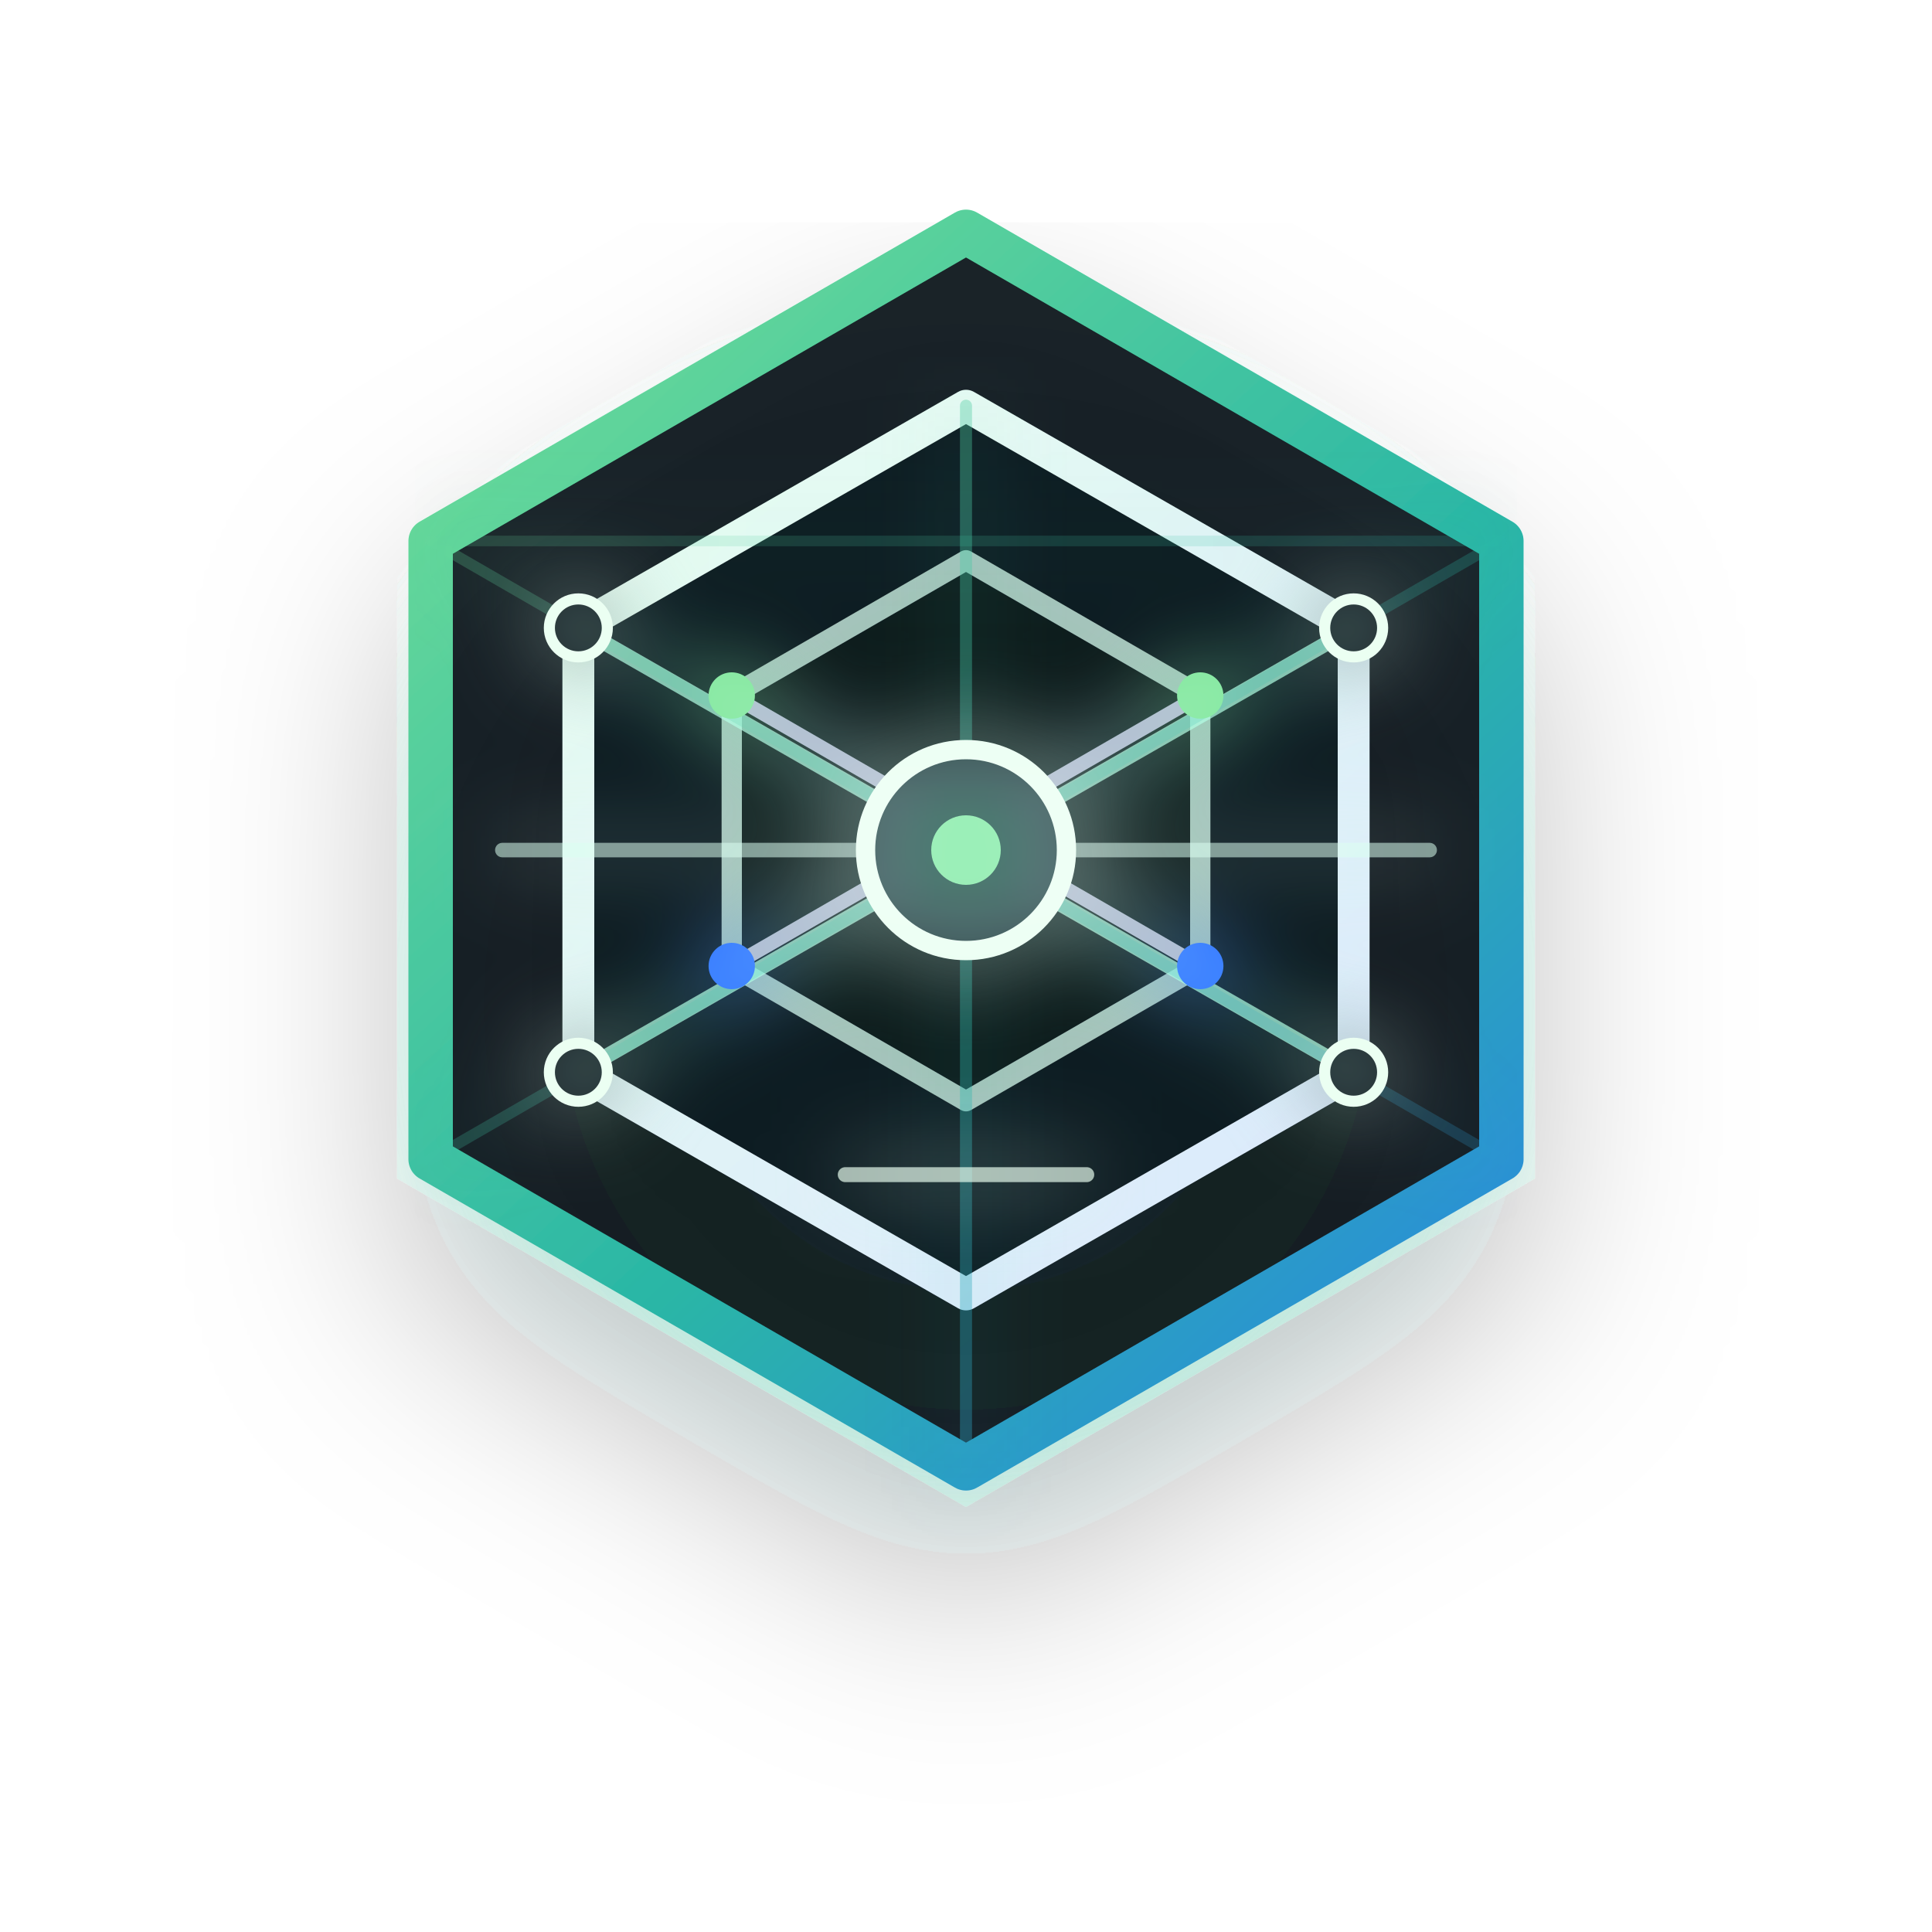
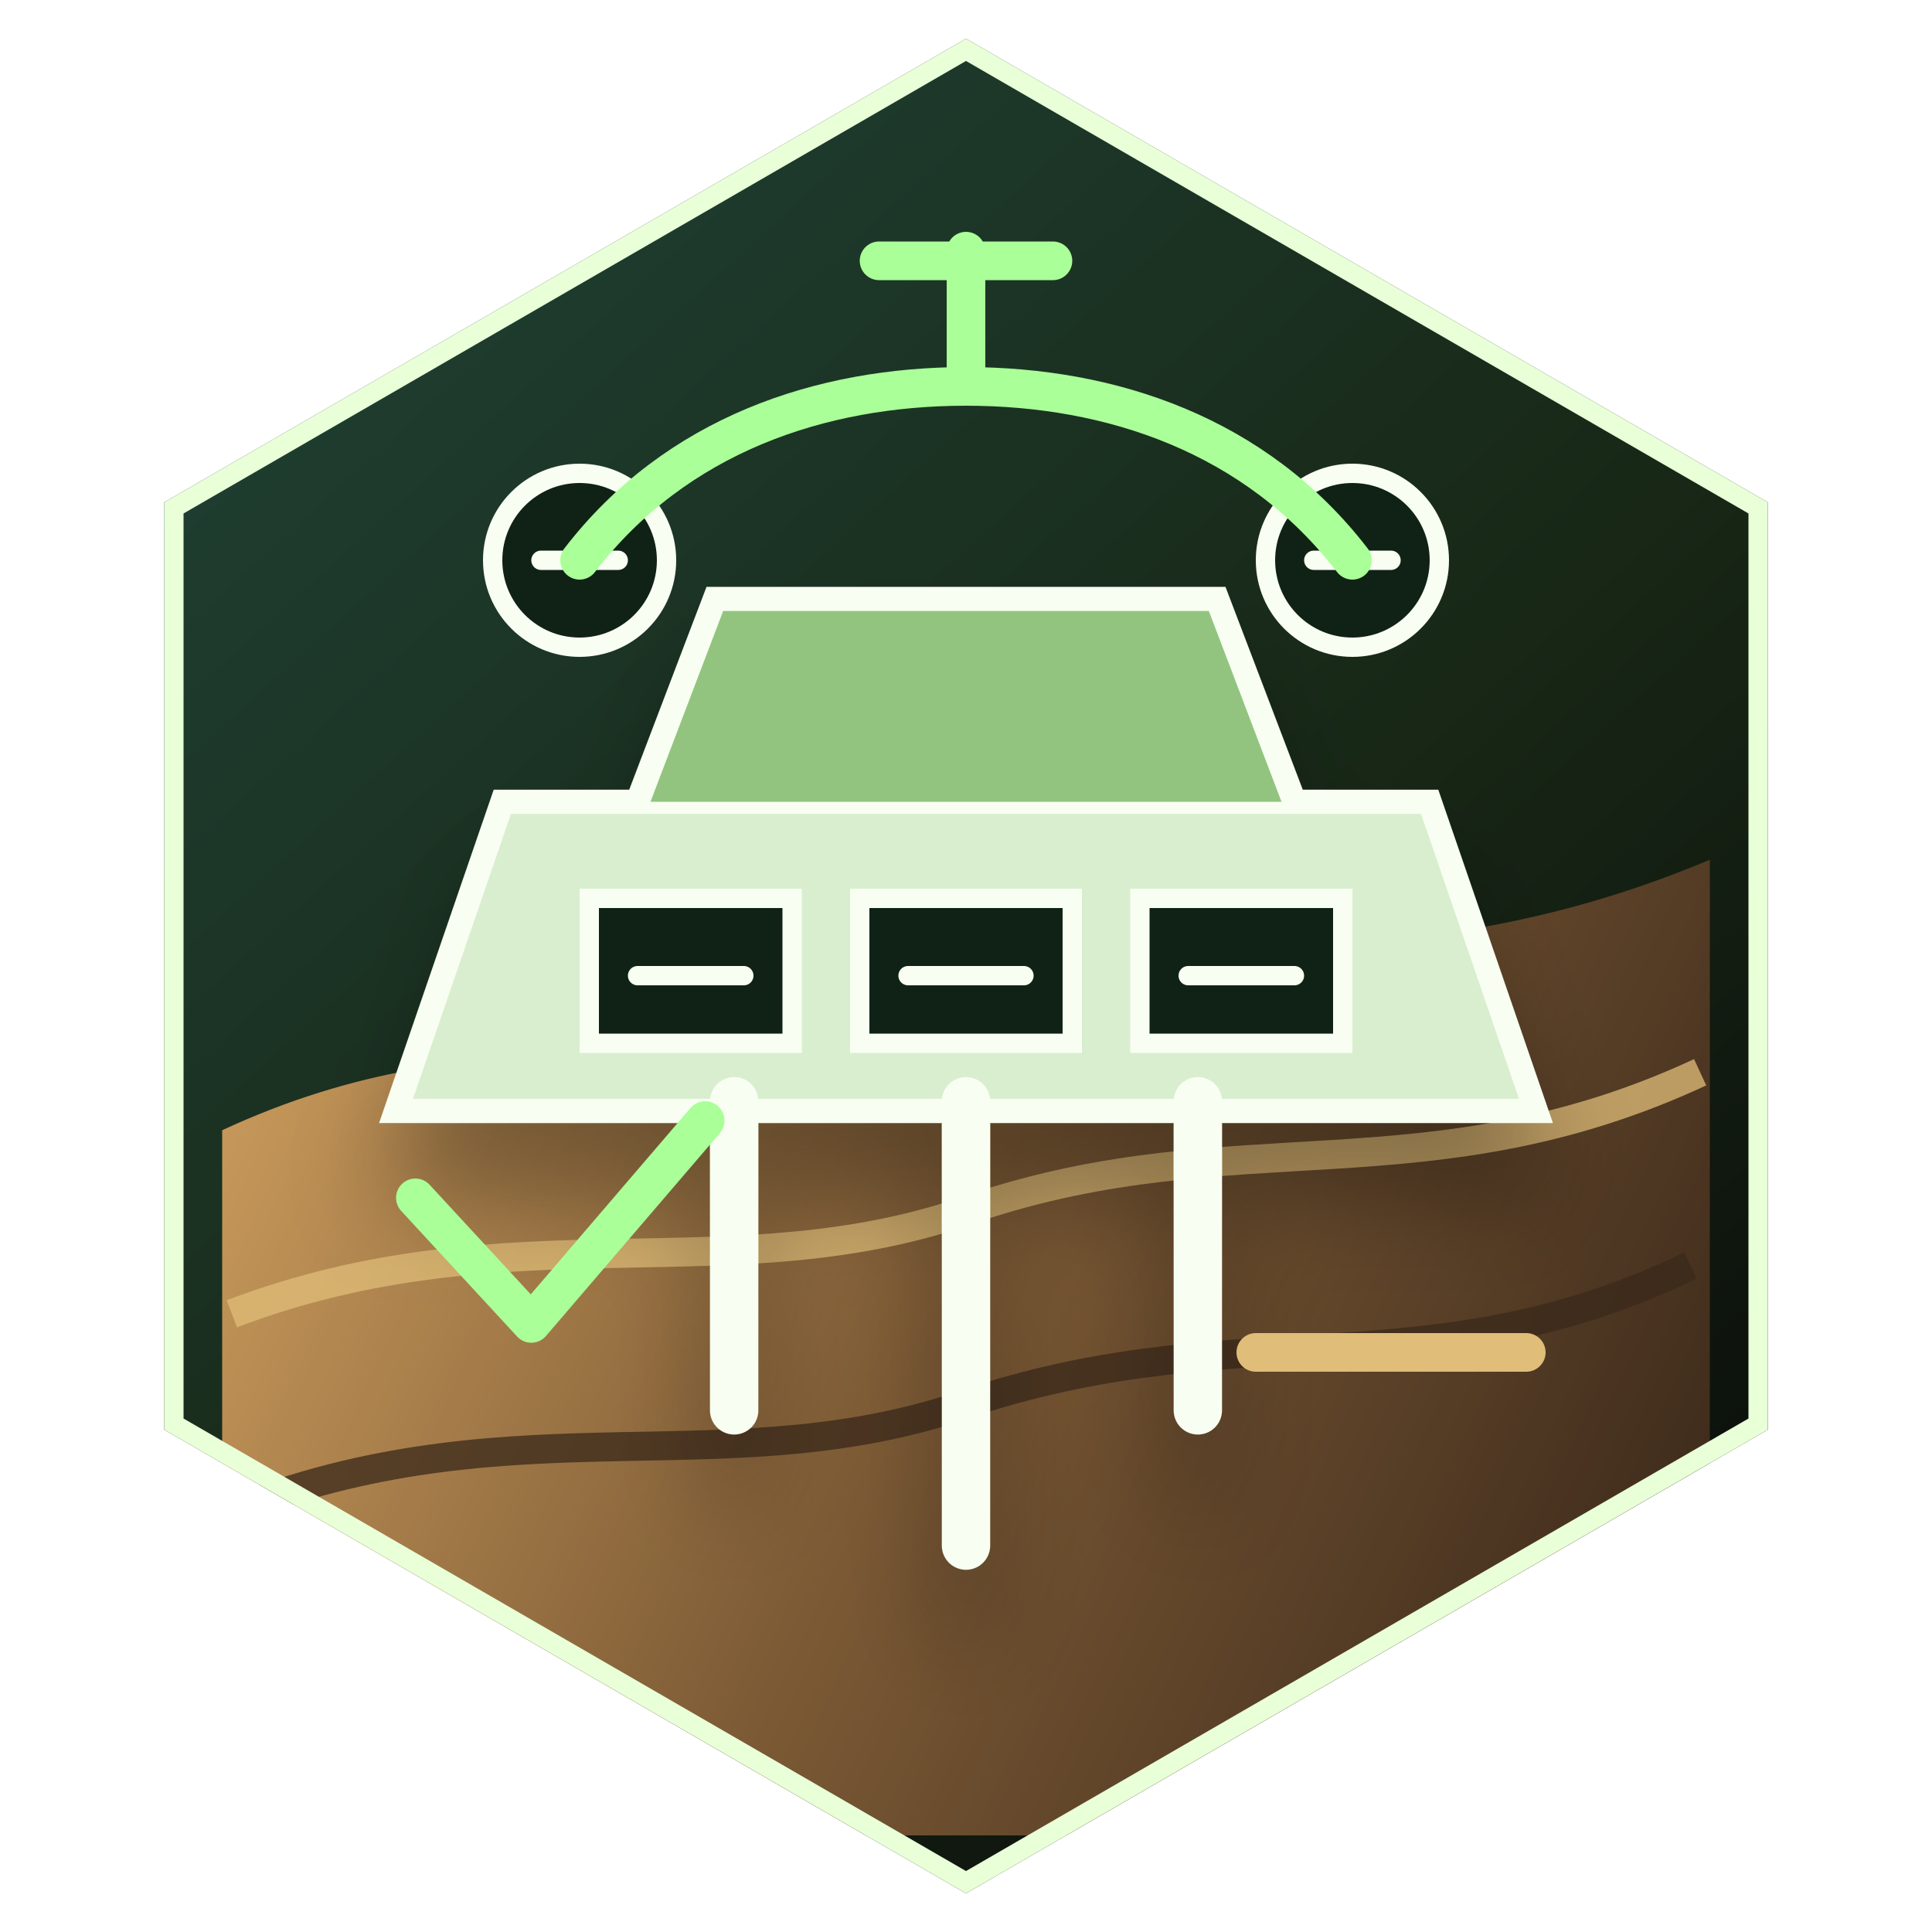
- <svg xmlns="http://www.w3.org/2000/svg" width="200" height="200" viewBox="0 0 200 200" fill="none" role="img" aria-labelledby="title desc">
+ <svg xmlns="http://www.w3.org/2000/svg" width="200" height="200" viewBox="0 0 200 200" role="img" aria-labelledby="ground-title ground-desc">
  <defs>
-     <linearGradient id="gpShell" x1="30" y1="24" x2="170" y2="176" gradientUnits="userSpaceOnUse">
-       <stop offset="0" stop-color="#7BE495" />
-       <stop offset="0.52" stop-color="#29B6A6" />
-       <stop offset="1" stop-color="#2E6FFF" />
+     <clipPath id="ground-hex">
+       <path d="M100 4 L183 52 L183 148 L100 196 L17 148 L17 52 Z" />
+     </clipPath>
+     <linearGradient id="ground-bg" x1="27" y1="23" x2="171" y2="181" gradientUnits="userSpaceOnUse">
+       <stop offset="0" stop-color="#1f4033" />
+       <stop offset="0.56" stop-color="#182716" />
+       <stop offset="1" stop-color="#0a0d0a" />
    </linearGradient>
-     <linearGradient id="gpTrace" x1="52" y1="44" x2="148" y2="156" gradientUnits="userSpaceOnUse">
-       <stop offset="0" stop-color="#E8FFF0" />
-       <stop offset="1" stop-color="#D7E4FF" />
+     <linearGradient id="ground-strata" x1="25" y1="104" x2="175" y2="174" gradientUnits="userSpaceOnUse">
+       <stop offset="0" stop-color="#c99a5b" />
+       <stop offset="0.48" stop-color="#7c5a35" />
+       <stop offset="1" stop-color="#3a281a" />
    </linearGradient>
-     <radialGradient id="gpAura" cx="0" cy="0" r="1" gradientUnits="userSpaceOnUse" gradientTransform="translate(100 104) rotate(90) scale(74)">
-       <stop offset="0" stop-color="#8EF6D9" stop-opacity="0.72" />
-       <stop offset="1" stop-color="#8EF6D9" stop-opacity="0" />
-     </radialGradient>
-     <filter id="gpShadow" x="12" y="12" width="176" height="178" filterUnits="userSpaceOnUse" color-interpolation-filters="sRGB">
-       <feDropShadow dx="0" dy="11" stdDeviation="11" flood-color="#07161A" flood-opacity="0.26" />
-     </filter>
-     <filter id="gpBloom" x="43" y="37" width="114" height="127" filterUnits="userSpaceOnUse" color-interpolation-filters="sRGB">
-       <feGaussianBlur stdDeviation="4.5" result="blur" />
-       <feBlend in="SourceGraphic" in2="blur" mode="screen" />
+     <filter id="ground-shadow" x="-20%" y="-20%" width="140%" height="140%">
+       <feDropShadow dx="0" dy="8" stdDeviation="5" flood-color="#000000" flood-opacity="0.3" />
    </filter>
  </defs>
-   <g filter="url(#gpShadow)">
-     <path d="M100 20L158.89 54V122L100 156L41.11 122V54L100 20Z" fill="url(#gpAura)" />
-     <path d="M100 24L155.42 56V120L100 152L44.58 120V56L100 24Z" fill="#0B161B" fill-opacity="0.94" stroke="url(#gpShell)" stroke-width="4.6" stroke-linejoin="round" />
-     <path d="M100 42L140.13 65V111L100 134L59.87 111V65L100 42Z" fill="#101C22" stroke="url(#gpTrace)" stroke-width="3.3" stroke-linejoin="round" />
-     <path d="M100 58L124.25 72V100L100 114L75.75 100V72L100 58Z" fill="#0D1A1F" stroke="#D9FFF0" stroke-opacity="0.74" stroke-width="2.1" stroke-linejoin="round" />
-   </g>
-   <g filter="url(#gpBloom)" stroke-linecap="round" stroke-linejoin="round">
-     <path d="M100 42V152" stroke="url(#gpShell)" stroke-opacity="0.38" stroke-width="1.25" />
-     <path d="M44.58 56H155.42" stroke="url(#gpShell)" stroke-opacity="0.18" stroke-width="1.1" />
-     <path d="M52 88H148" stroke="#D9FFF0" stroke-opacity="0.54" stroke-width="1.5" />
-     <path d="M59.87 65L100 88L140.13 65" stroke="#A9FFE0" stroke-opacity="0.7" stroke-width="1.55" />
-     <path d="M59.87 111L100 88L140.13 111" stroke="#A9FFE0" stroke-opacity="0.7" stroke-width="1.55" />
-     <path d="M44.58 120L155.42 56" stroke="url(#gpShell)" stroke-opacity="0.24" stroke-width="1.15" />
-     <path d="M44.58 56L155.42 120" stroke="url(#gpShell)" stroke-opacity="0.24" stroke-width="1.15" />
-     <path d="M75.75 72L124.25 100" stroke="#D7E4FF" stroke-opacity="0.76" stroke-width="1.45" />
-     <path d="M124.25 72L75.75 100" stroke="#D7E4FF" stroke-opacity="0.76" stroke-width="1.45" />
-     <path d="M87.5 121.6H112.5" stroke="#E8FFF0" stroke-opacity="0.68" stroke-width="1.55" />
-     <circle cx="100" cy="88" r="10.4" fill="#12232A" stroke="#E8FFF0" stroke-width="2" />
-     <circle cx="100" cy="88" r="3.6" fill="#7BE495" />
-     <circle cx="59.87" cy="65" r="3" fill="#0B161B" stroke="#E8FFF0" stroke-width="1.15" />
-     <circle cx="140.13" cy="65" r="3" fill="#0B161B" stroke="#E8FFF0" stroke-width="1.15" />
-     <circle cx="59.87" cy="111" r="3" fill="#0B161B" stroke="#E8FFF0" stroke-width="1.15" />
-     <circle cx="140.13" cy="111" r="3" fill="#0B161B" stroke="#E8FFF0" stroke-width="1.15" />
-     <circle cx="75.75" cy="72" r="2.4" fill="#7BE495" />
-     <circle cx="124.25" cy="72" r="2.4" fill="#7BE495" />
-     <circle cx="75.75" cy="100" r="2.4" fill="#2E6FFF" />
-     <circle cx="124.25" cy="100" r="2.4" fill="#2E6FFF" />
+   <g clip-path="url(#ground-hex)">
+     <path d="M100 4 L183 52 L183 148 L100 196 L17 148 L17 52 Z" fill="url(#ground-bg)" />
+     <path d="M23 117 C51 104 70 113 98 104 C127 95 146 102 177 89 L177 190 L23 190 Z" fill="url(#ground-strata)" />
+     <path d="M24 136 C53 125 76 134 101 125 C128 116 148 124 176 111" fill="none" stroke="#e0bd78" stroke-width="3" opacity="0.75" />
+     <path d="M25 156 C54 145 76 154 101 145 C129 136 148 144 175 131" fill="none" stroke="#3a281a" stroke-width="3" opacity="0.75" />
+     <g filter="url(#ground-shadow)">
+       <path d="M52 83 H148 L159 115 H41 Z" fill="#d9eecf" stroke="#f8fff2" stroke-width="2.5" />
+       <path d="M66 83 L74 62 H126 L134 83" fill="#92c47f" stroke="#f8fff2" stroke-width="2.5" />
+       <path d="M76 114 V146 M100 114 V160 M124 114 V146" stroke="#f8fff2" stroke-width="5" stroke-linecap="round" />
+     </g>
+     <g fill="#102216" stroke="#f8fff2" stroke-width="2">
+       <path d="M61 93 H82 V108 H61 Z" />
+       <path d="M89 93 H111 V108 H89 Z" />
+       <path d="M118 93 H139 V108 H118 Z" />
+       <circle cx="60" cy="58" r="9" />
+       <circle cx="140" cy="58" r="9" />
+     </g>
+     <g stroke="#f8fff2" stroke-width="2" stroke-linecap="round">
+       <path d="M66 101 H77 M94 101 H106 M123 101 H134" />
+       <path d="M56 58 H64 M136 58 H144" />
+     </g>
+     <g fill="none" stroke-linecap="round" stroke-linejoin="round">
+       <path d="M60 58 C70 45 85 40 100 40 C115 40 130 45 140 58" stroke="#aaff98" stroke-width="4" />
+       <path d="M100 40 V26" stroke="#aaff98" stroke-width="4" />
+       <path d="M91 27 H109" stroke="#aaff98" stroke-width="4" />
+       <path d="M43 124 L55 137 L73 116" stroke="#aaff98" stroke-width="4" />
+       <path d="M130 140 H158" stroke="#e0bd78" stroke-width="4" />
+     </g>
+     <path d="M100 4 L183 52 L183 148 L100 196 L17 148 L17 52 Z" fill="none" stroke="#e8ffd8" stroke-width="4" />
  </g>
</svg>
